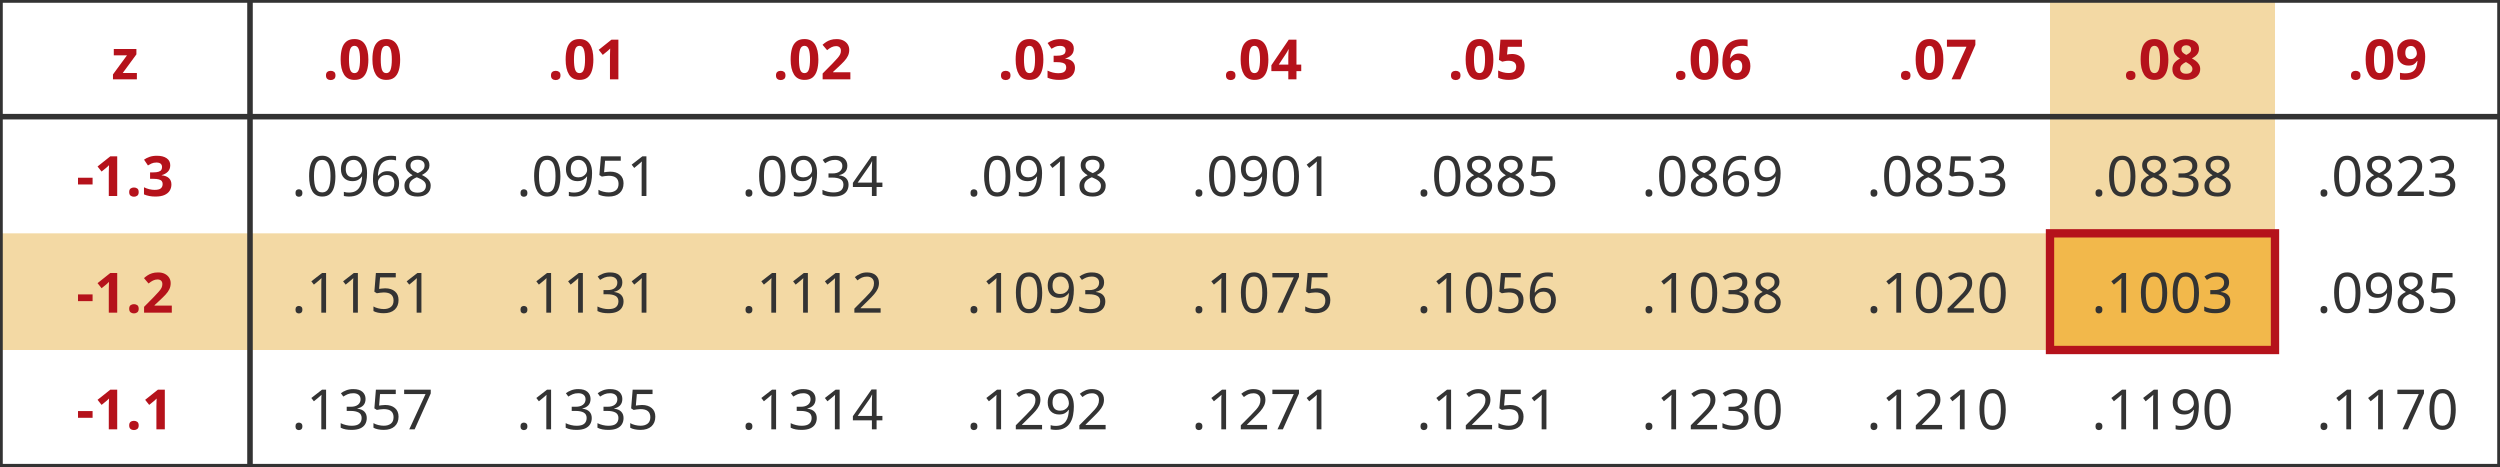
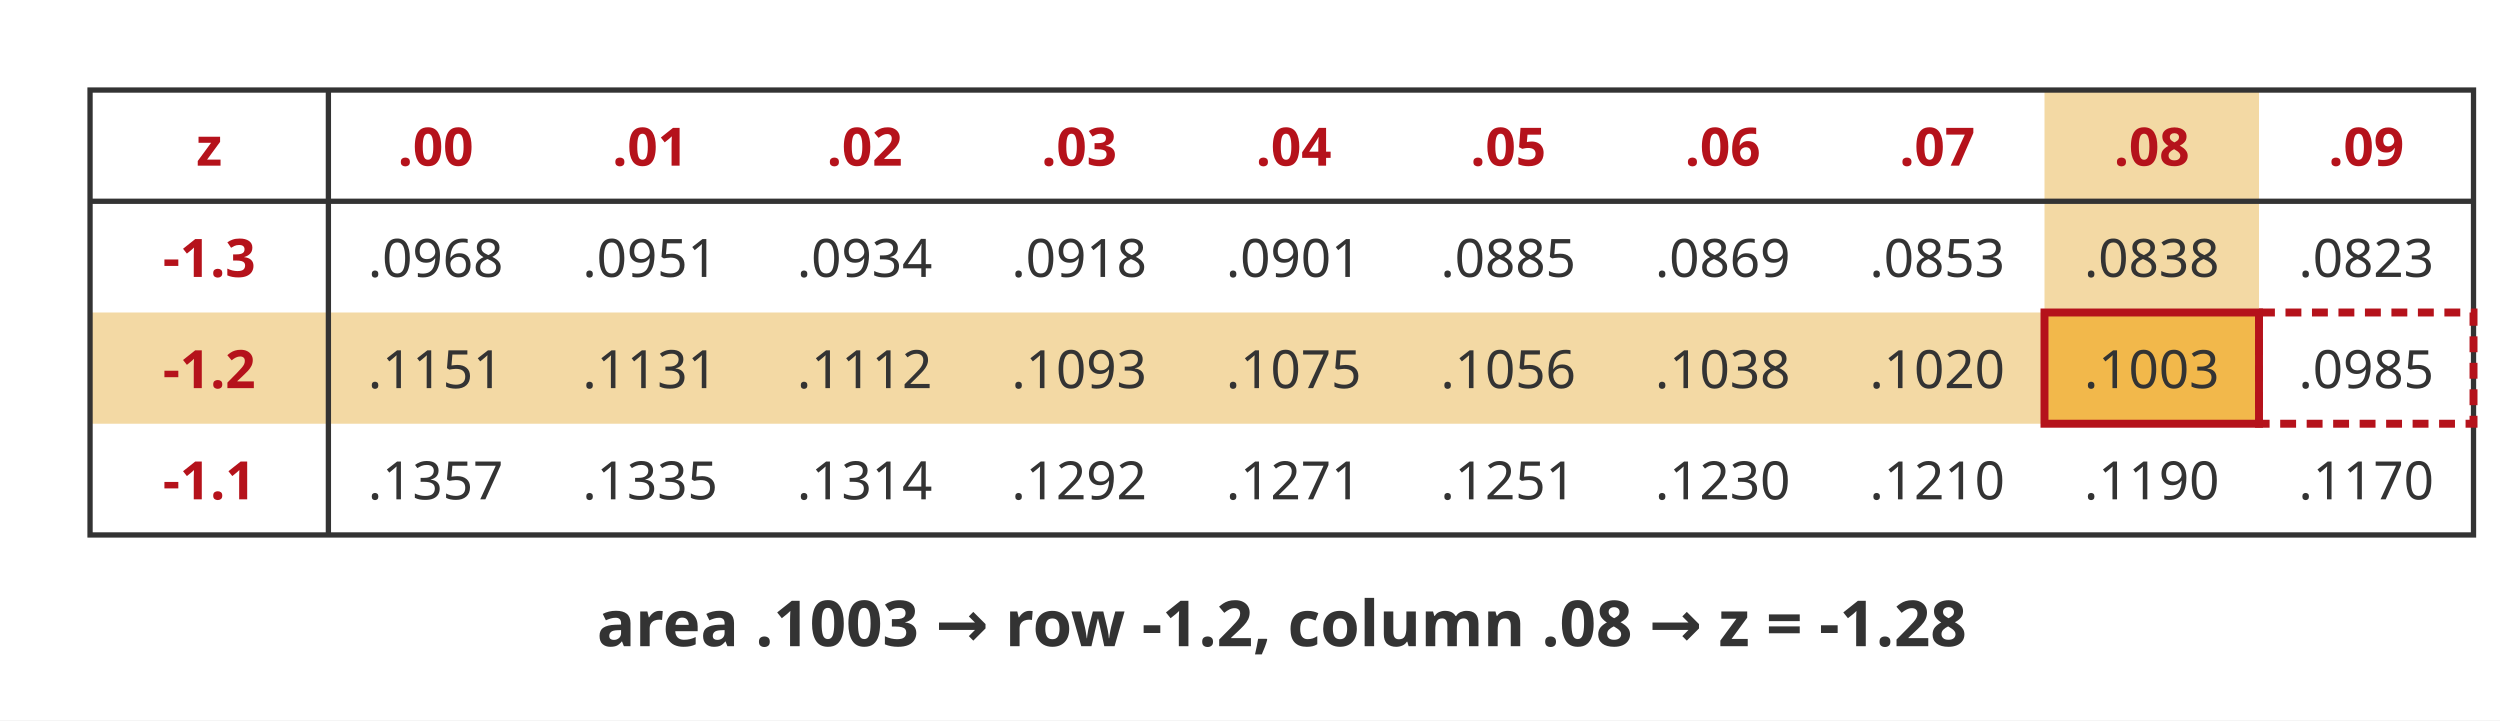
- <svg xmlns="http://www.w3.org/2000/svg" viewBox="0 0 900 168" width="900" height="168" font-family="sans-serif">
+ <svg xmlns="http://www.w3.org/2000/svg" viewBox="-34 -34 944 272" width="944" height="272" font-family="sans-serif">
+   <rect x="-34" y="-34" width="944" height="272" fill="white" />
  <rect width="900" height="168" fill="white" />
  <rect x="0" y="84" width="819.0" height="42" fill="#f3d9a4" />
  <rect x="738.0" y="0" width="81.0" height="126" fill="#f3d9a4" />
  <rect x="738.0" y="84" width="81.0" height="42" fill="#f2b84b" stroke="#b5121b" stroke-width="3" />
  <rect x="0" y="0" width="900" height="168" fill="none" stroke="#333" stroke-width="2" />
  <line x1="0" y1="42" x2="900" y2="42" stroke="#333" stroke-width="2" />
  <line x1="90" y1="0" x2="90" y2="168" stroke="#333" stroke-width="2" />
  <text x="45.0" y="28.56" font-size="20" font-weight="bold" text-anchor="middle" fill="#b5121b">z</text>
  <text x="130.5" y="28.56" font-size="20" font-weight="bold" text-anchor="middle" fill="#b5121b">.00</text>
  <text x="211.5" y="28.56" font-size="20" font-weight="bold" text-anchor="middle" fill="#b5121b">.01</text>
  <text x="292.5" y="28.56" font-size="20" font-weight="bold" text-anchor="middle" fill="#b5121b">.02</text>
  <text x="373.5" y="28.56" font-size="20" font-weight="bold" text-anchor="middle" fill="#b5121b">.03</text>
  <text x="454.5" y="28.56" font-size="20" font-weight="bold" text-anchor="middle" fill="#b5121b">.04</text>
  <text x="535.5" y="28.56" font-size="20" font-weight="bold" text-anchor="middle" fill="#b5121b">.05</text>
  <text x="616.5" y="28.56" font-size="20" font-weight="bold" text-anchor="middle" fill="#b5121b">.06</text>
  <text x="697.5" y="28.56" font-size="20" font-weight="bold" text-anchor="middle" fill="#b5121b">.07</text>
  <text x="778.5" y="28.56" font-size="20" font-weight="bold" text-anchor="middle" fill="#b5121b">.08</text>
  <text x="859.5" y="28.56" font-size="20" font-weight="bold" text-anchor="middle" fill="#b5121b">.09</text>
  <text x="45.0" y="70.56" font-size="20" font-weight="bold" text-anchor="middle" fill="#b5121b">-1.3</text>
  <text x="130.5" y="70.56" font-size="20" text-anchor="middle" fill="#333">.0968</text>
  <text x="211.5" y="70.56" font-size="20" text-anchor="middle" fill="#333">.0951</text>
  <text x="292.5" y="70.56" font-size="20" text-anchor="middle" fill="#333">.0934</text>
  <text x="373.5" y="70.56" font-size="20" text-anchor="middle" fill="#333">.0918</text>
  <text x="454.5" y="70.56" font-size="20" text-anchor="middle" fill="#333">.0901</text>
  <text x="535.5" y="70.56" font-size="20" text-anchor="middle" fill="#333">.0885</text>
  <text x="616.5" y="70.56" font-size="20" text-anchor="middle" fill="#333">.0869</text>
  <text x="697.5" y="70.56" font-size="20" text-anchor="middle" fill="#333">.0853</text>
  <text x="778.5" y="70.56" font-size="20" text-anchor="middle" fill="#333">.0838</text>
  <text x="859.5" y="70.56" font-size="20" text-anchor="middle" fill="#333">.0823</text>
  <text x="45.0" y="112.56" font-size="20" font-weight="bold" text-anchor="middle" fill="#b5121b">-1.2</text>
  <text x="130.5" y="112.56" font-size="20" text-anchor="middle" fill="#333">.1151</text>
  <text x="211.5" y="112.56" font-size="20" text-anchor="middle" fill="#333">.1131</text>
  <text x="292.5" y="112.56" font-size="20" text-anchor="middle" fill="#333">.1112</text>
  <text x="373.5" y="112.56" font-size="20" text-anchor="middle" fill="#333">.1093</text>
  <text x="454.5" y="112.56" font-size="20" text-anchor="middle" fill="#333">.1075</text>
  <text x="535.5" y="112.56" font-size="20" text-anchor="middle" fill="#333">.1056</text>
  <text x="616.5" y="112.56" font-size="20" text-anchor="middle" fill="#333">.1038</text>
  <text x="697.5" y="112.56" font-size="20" text-anchor="middle" fill="#333">.1020</text>
  <text x="778.5" y="112.56" font-size="20" text-anchor="middle" fill="#333">.1003</text>
  <text x="859.5" y="112.56" font-size="20" text-anchor="middle" fill="#333">.0985</text>
  <text x="45.0" y="154.56" font-size="20" font-weight="bold" text-anchor="middle" fill="#b5121b">-1.1</text>
  <text x="130.5" y="154.56" font-size="20" text-anchor="middle" fill="#333">.1357</text>
  <text x="211.5" y="154.56" font-size="20" text-anchor="middle" fill="#333">.1335</text>
  <text x="292.5" y="154.56" font-size="20" text-anchor="middle" fill="#333">.1314</text>
  <text x="373.5" y="154.56" font-size="20" text-anchor="middle" fill="#333">.1292</text>
  <text x="454.5" y="154.56" font-size="20" text-anchor="middle" fill="#333">.1271</text>
  <text x="535.5" y="154.56" font-size="20" text-anchor="middle" fill="#333">.1251</text>
  <text x="616.5" y="154.56" font-size="20" text-anchor="middle" fill="#333">.1230</text>
  <text x="697.5" y="154.56" font-size="20" text-anchor="middle" fill="#333">.1210</text>
  <text x="778.5" y="154.56" font-size="20" text-anchor="middle" fill="#333">.1190</text>
  <text x="859.5" y="154.56" font-size="20" text-anchor="middle" fill="#333">.1170</text>
+   <rect x="819.0" y="84" width="81.0" height="42" fill="none" stroke="#b5121b" stroke-width="3" stroke-dasharray="6 4" />
+   <text x="450.0" y="210" font-size="24" font-weight="bold" text-anchor="middle" fill="#333">area .1003  →  row -1.2, column .08  →  z = -1.28</text>
</svg>
